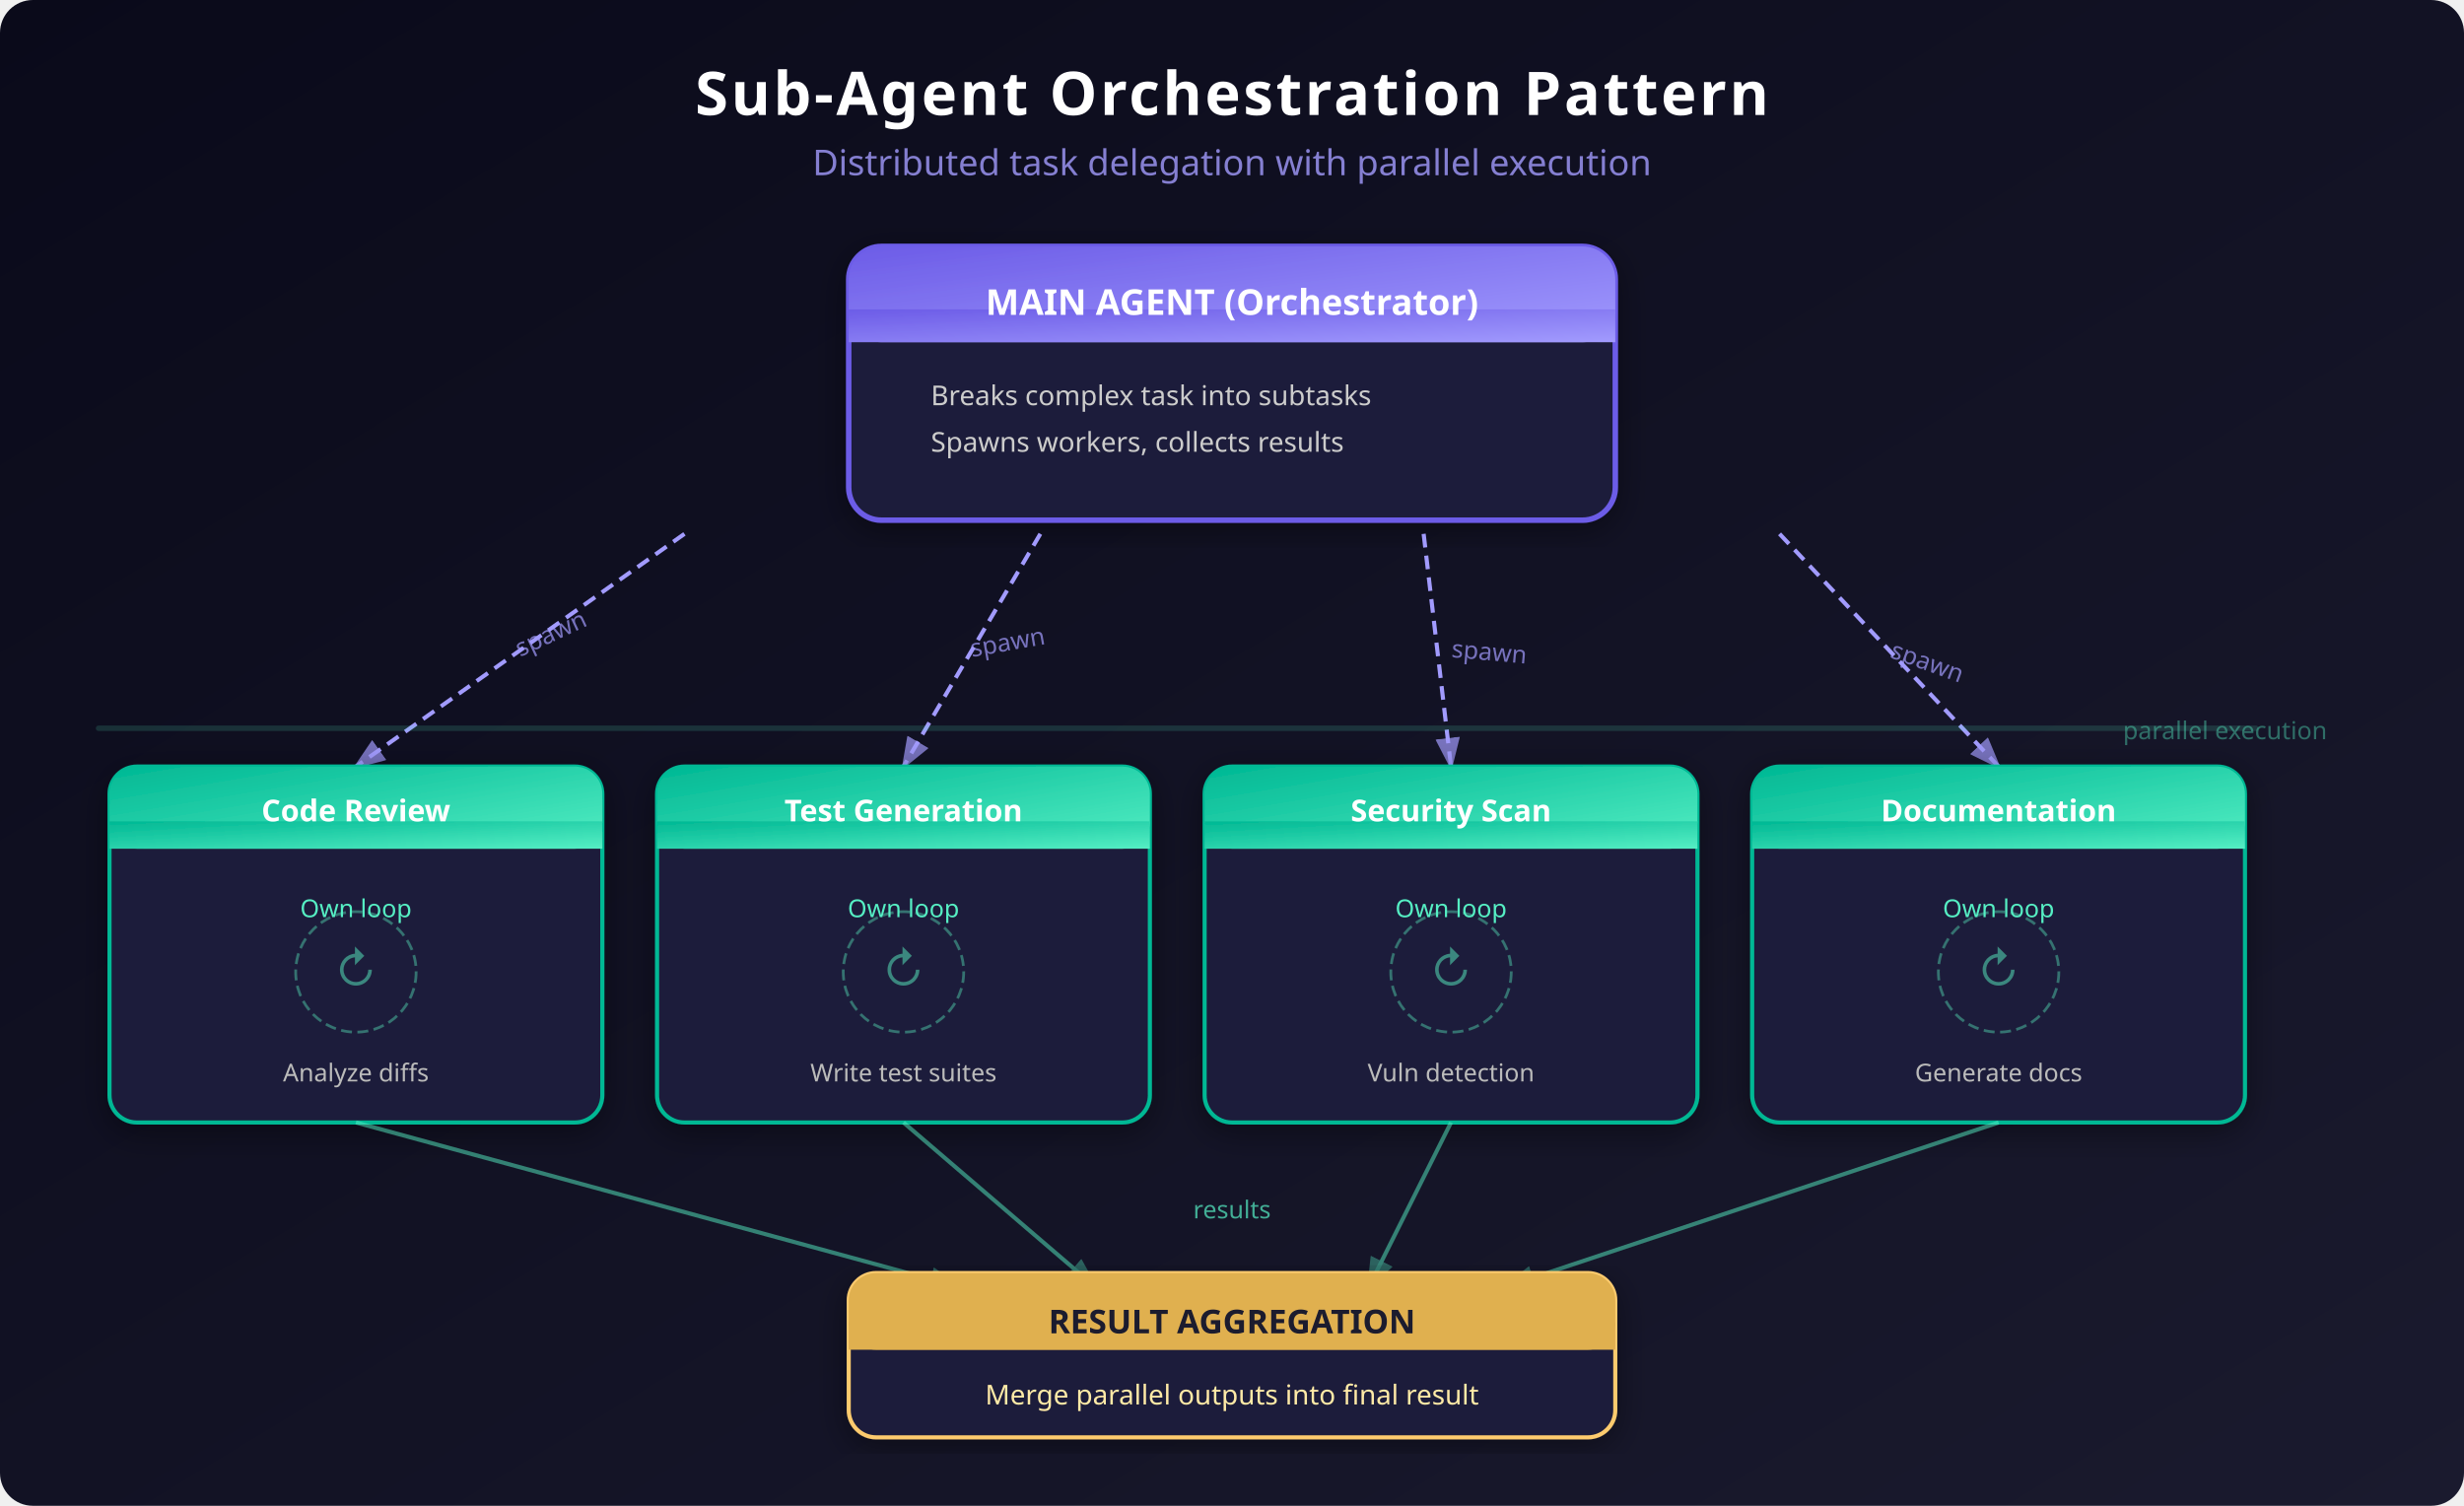
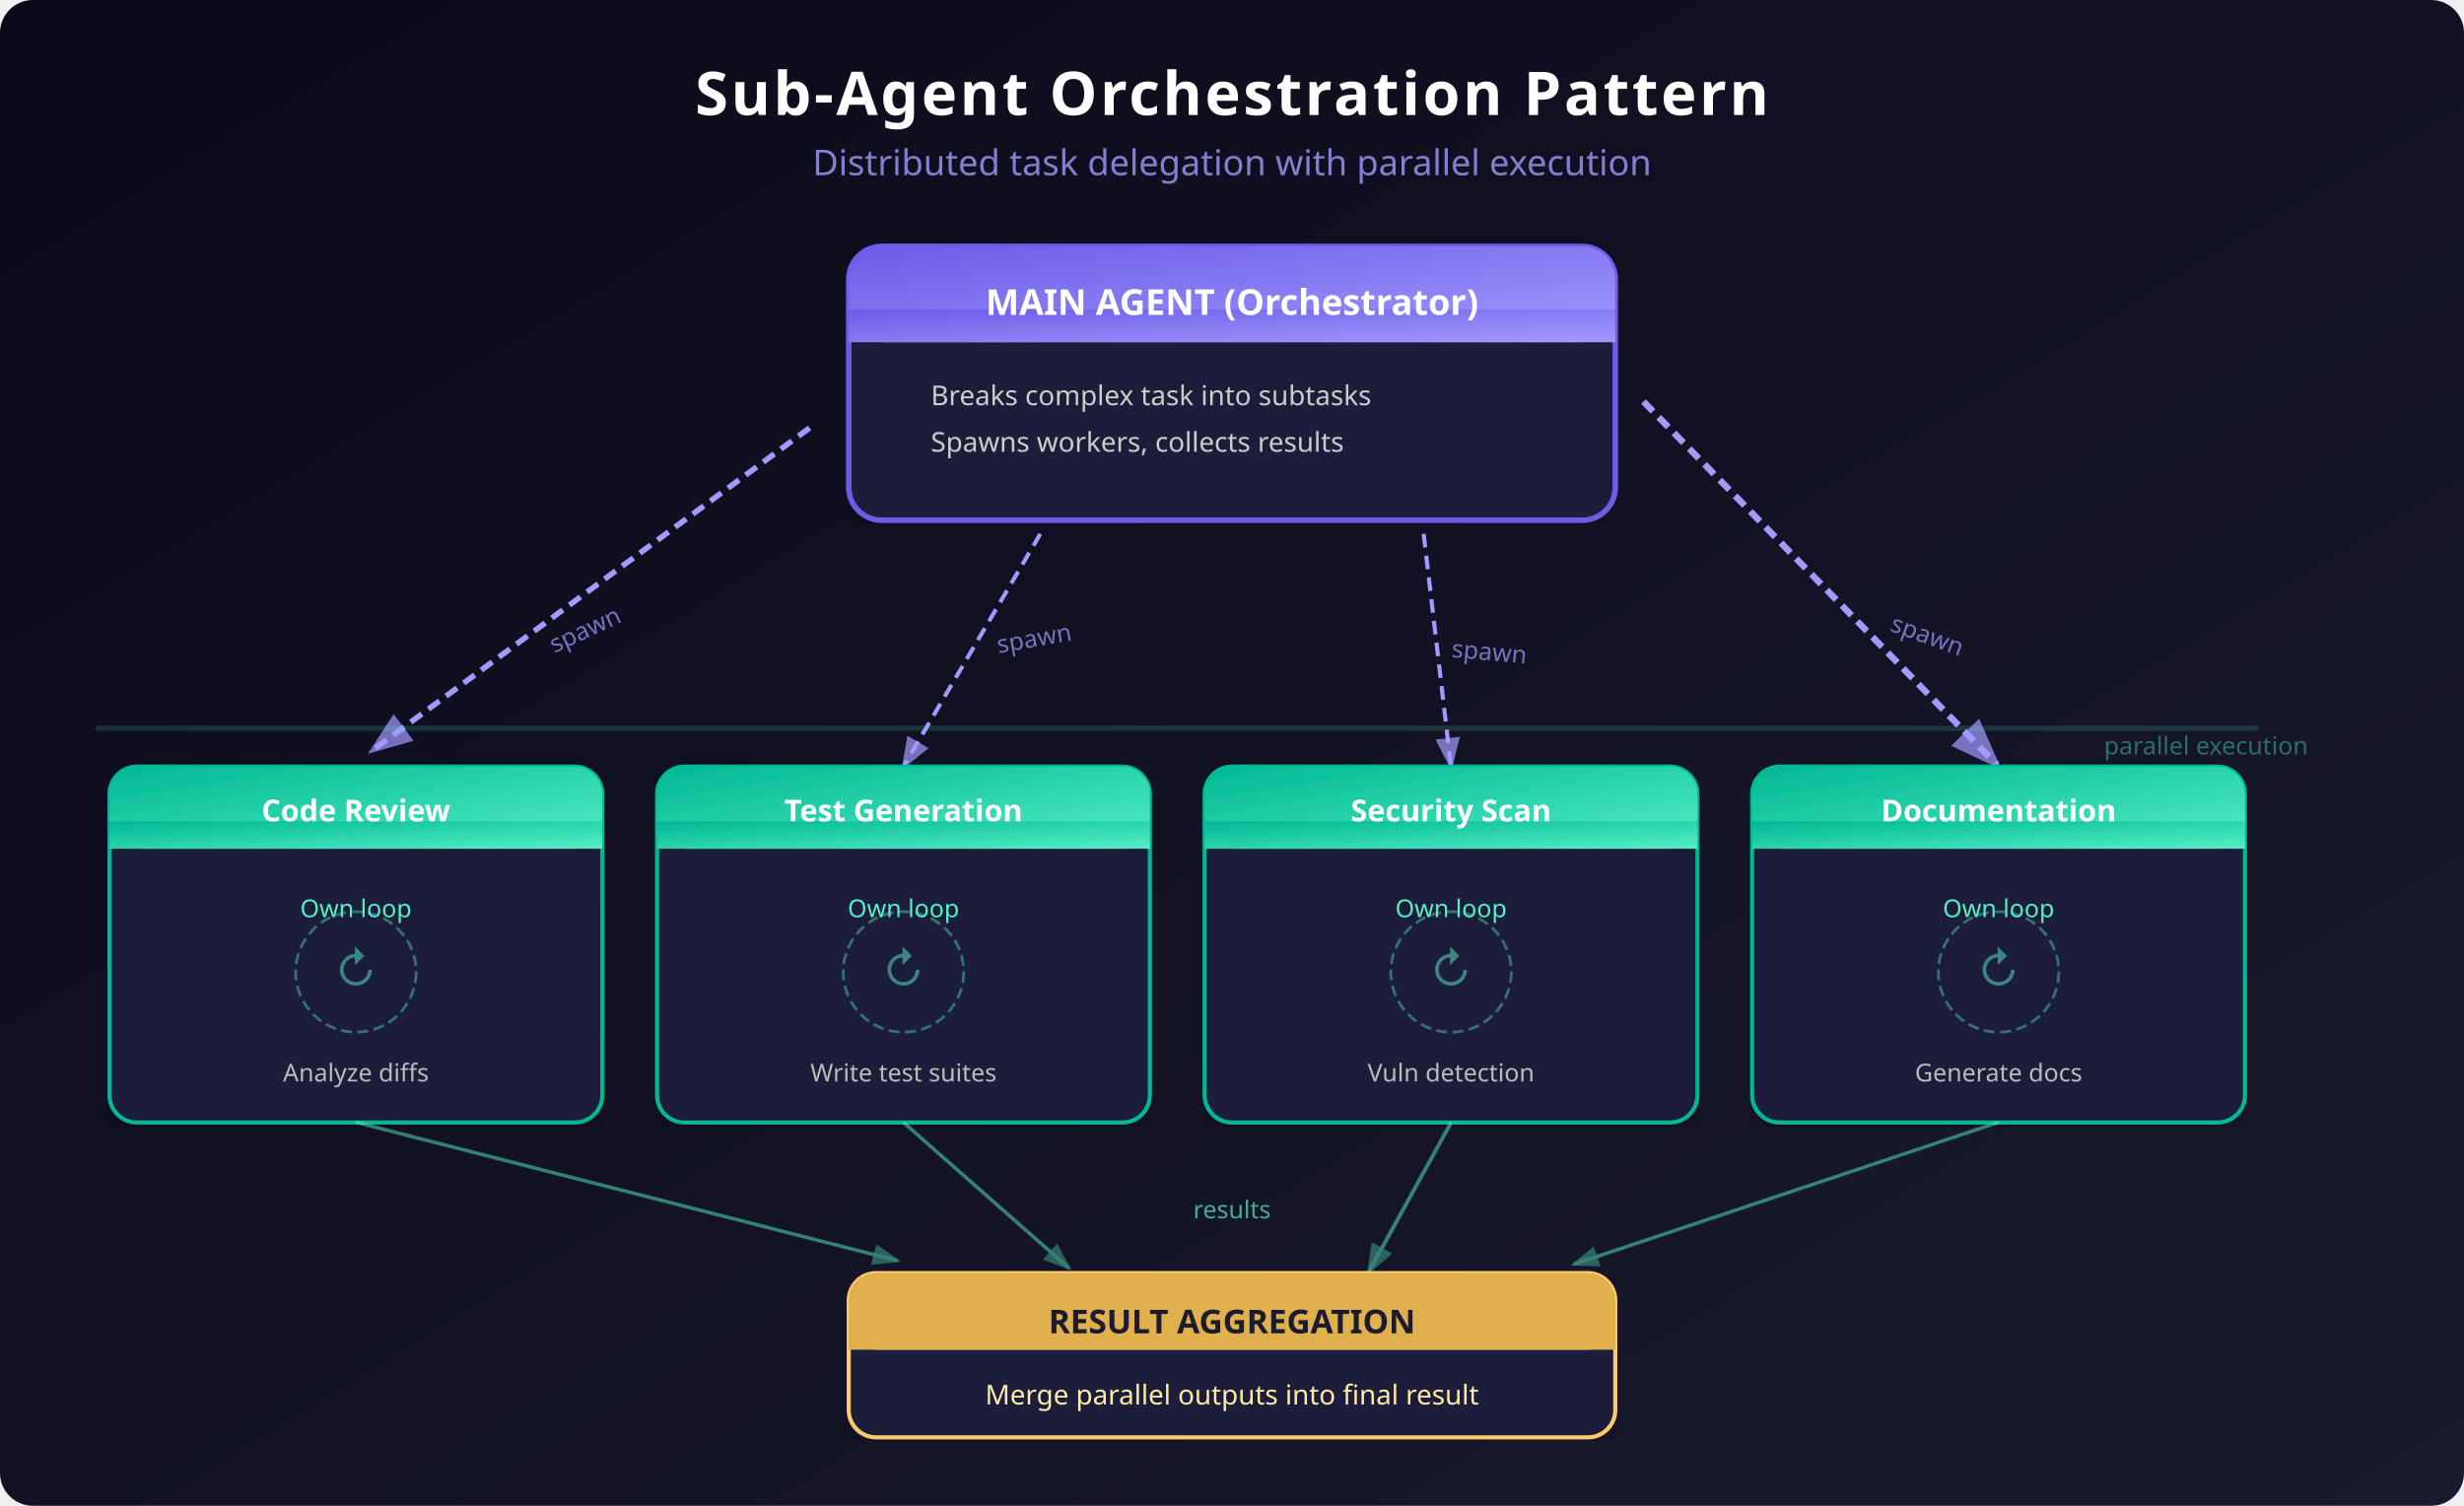
- <svg xmlns="http://www.w3.org/2000/svg" viewBox="0 0 900 550" font-family="'Segoe UI', system-ui, -apple-system, sans-serif">
-   <defs>
+ <svg xmlns="http://www.w3.org/2000/svg" viewBox="0 0 900 550" font-family="'Segoe UI', system-ui, -apple-system, sans-serif" version="1.1" id="svg160">
+   <defs id="defs24">
    <linearGradient id="bg3" x1="0%" y1="0%" x2="100%" y2="100%">
-       <stop offset="0%" style="stop-color:#0a0a1a" />
-       <stop offset="100%" style="stop-color:#1a1a2e" />
+       <stop offset="0%" style="stop-color:#0a0a1a" id="stop2" />
+       <stop offset="100%" style="stop-color:#1a1a2e" id="stop4" />
    </linearGradient>
    <linearGradient id="masterGrad" x1="0%" y1="0%" x2="100%" y2="100%">
-       <stop offset="0%" style="stop-color:#6c5ce7" />
-       <stop offset="100%" style="stop-color:#a29bfe" />
+       <stop offset="0%" style="stop-color:#6c5ce7" id="stop7" />
+       <stop offset="100%" style="stop-color:#a29bfe" id="stop9" />
    </linearGradient>
    <linearGradient id="workerGrad" x1="0%" y1="0%" x2="100%" y2="100%">
-       <stop offset="0%" style="stop-color:#00b894" />
-       <stop offset="100%" style="stop-color:#55efc4" />
+       <stop offset="0%" style="stop-color:#00b894" id="stop12" />
+       <stop offset="100%" style="stop-color:#55efc4" id="stop14" />
    </linearGradient>
-     <filter id="sh3">
+     <filter id="sh3" x="-0.004" y="-0.013" width="1.008" height="1.025">
      <feDropShadow dx="0" dy="3" stdDeviation="6" flood-color="#000" flood-opacity="0.4" />
    </filter>
    <marker id="a3" markerWidth="8" markerHeight="6" refX="7" refY="3" orient="auto">
-       <polygon points="0 0, 8 3, 0 6" fill="#a29bfe" opacity="0.7" />
+       <polygon points="0 0, 8 3, 0 6" fill="#a29bfe" opacity="0.7" id="polygon18" />
    </marker>
    <marker id="a3g" markerWidth="8" markerHeight="6" refX="7" refY="3" orient="auto">
-       <polygon points="0 0, 8 3, 0 6" fill="#55efc4" opacity="0.7" />
+       <polygon points="0 0, 8 3, 0 6" fill="#55efc4" opacity="0.7" id="polygon21" />
    </marker>
  </defs>
-   <rect width="900" height="550" fill="url(#bg3)" rx="12" />
-   <text x="450" y="42" text-anchor="middle" fill="#ffffff" font-size="22" font-weight="700" letter-spacing="1">Sub-Agent Orchestration Pattern</text>
-   <text x="450" y="64" text-anchor="middle" fill="#a29bfe" font-size="13" opacity="0.8">Distributed task delegation with parallel execution</text>
-   <g filter="url(#sh3)">
-     <rect x="310" y="90" width="280" height="100" rx="12" fill="#1e1e3a" stroke="#6c5ce7" stroke-width="2" />
-     <rect x="310" y="90" width="280" height="35" rx="12" fill="url(#masterGrad)" />
-     <rect x="310" y="113" width="280" height="12" fill="url(#masterGrad)" />
-     <text x="450" y="115" text-anchor="middle" fill="#fff" font-size="13" font-weight="700">MAIN AGENT (Orchestrator)</text>
-     <text x="340" y="148" fill="#ccc" font-size="10">Breaks complex task into subtasks</text>
-     <text x="340" y="165" fill="#ccc" font-size="10">Spawns workers, collects results</text>
+   <rect width="900" height="550" fill="url(#bg3)" rx="12" id="rect26" />
+   <text x="450" y="42" text-anchor="middle" fill="#ffffff" font-size="22" font-weight="700" letter-spacing="1" id="text28">Sub-Agent Orchestration Pattern</text>
+   <text x="450" y="64" text-anchor="middle" fill="#a29bfe" font-size="13" opacity="0.8" id="text30">Distributed task delegation with parallel execution</text>
+   <g filter="url(#sh3)" id="g44">
+     <rect x="310" y="90" width="280" height="100" rx="12" fill="#1e1e3a" stroke="#6c5ce7" stroke-width="2" id="rect32" />
+     <rect x="310" y="90" width="280" height="35" rx="12" fill="url(#masterGrad)" id="rect34" />
+     <rect x="310" y="113" width="280" height="12" fill="url(#masterGrad)" id="rect36" />
+     <text x="450" y="115" text-anchor="middle" fill="#fff" font-size="13" font-weight="700" id="text38">MAIN AGENT (Orchestrator)</text>
+     <text x="340" y="148" fill="#ccc" font-size="10" id="text40">Breaks complex task into subtasks</text>
+     <text x="340" y="165" fill="#ccc" font-size="10" id="text42">Spawns workers, collects results</text>
  </g>
-   <line x1="250" y1="195" x2="130" y2="280" stroke="#a29bfe" stroke-width="1.5" stroke-dasharray="5 3" marker-end="url(#a3)" />
-   <line x1="380" y1="195" x2="330" y2="280" stroke="#a29bfe" stroke-width="1.5" stroke-dasharray="5 3" marker-end="url(#a3)" />
-   <line x1="520" y1="195" x2="530" y2="280" stroke="#a29bfe" stroke-width="1.5" stroke-dasharray="5 3" marker-end="url(#a3)" />
-   <line x1="650" y1="195" x2="730" y2="280" stroke="#a29bfe" stroke-width="1.5" stroke-dasharray="5 3" marker-end="url(#a3)" />
-   <text x="190" y="240" fill="#a29bfe" font-size="9" opacity="0.7" transform="rotate(-25, 190, 240)">spawn</text>
-   <text x="355" y="240" fill="#a29bfe" font-size="9" opacity="0.7" transform="rotate(-10, 355, 240)">spawn</text>
-   <text x="530" y="240" fill="#a29bfe" font-size="9" opacity="0.7" transform="rotate(5, 530, 240)">spawn</text>
-   <text x="690" y="240" fill="#a29bfe" font-size="9" opacity="0.7" transform="rotate(20, 690, 240)">spawn</text>
-   <g filter="url(#sh3)">
-     <rect x="40" y="280" width="180" height="130" rx="10" fill="#1e1e3a" stroke="#00b894" stroke-width="1.5" />
-     <rect x="40" y="280" width="180" height="30" rx="10" fill="url(#workerGrad)" />
-     <rect x="40" y="300" width="180" height="10" fill="url(#workerGrad)" />
-     <text x="130" y="300" text-anchor="middle" fill="#fff" font-size="11" font-weight="700">Code Review</text>
-     <circle cx="130" cy="355" r="22" fill="none" stroke="#55efc4" stroke-width="1" stroke-dasharray="4 2" opacity="0.4" />
-     <text x="130" y="335" text-anchor="middle" fill="#55efc4" font-size="9">Own loop</text>
-     <text x="130" y="360" text-anchor="middle" fill="#55efc4" font-size="16" opacity="0.5">↻</text>
-     <text x="130" y="395" text-anchor="middle" fill="#bbb" font-size="9">Analyze diffs</text>
+   <line x1="295.698" y1="156.3" x2="135.985" y2="274.126" stroke="#a29bfe" stroke-width="2.037" stroke-dasharray="5, 3" marker-end="url(#a3)" id="line46" />
+   <line x1="380" y1="195" x2="330" y2="280" stroke="#a29bfe" stroke-width="1.5" stroke-dasharray="5 3" marker-end="url(#a3)" id="line48" />
+   <line x1="520" y1="195" x2="530" y2="280" stroke="#a29bfe" stroke-width="1.5" stroke-dasharray="5 3" marker-end="url(#a3)" id="line50" />
+   <line x1="600.281" y1="146.666" x2="729.39" y2="279.367" stroke="#a29bfe" stroke-width="2.381" stroke-dasharray="5, 3" marker-end="url(#a3)" id="line52" />
+   <text x="82.694" y="301.838" fill="#a29bfe" font-size="9px" opacity="0.7" transform="rotate(-25)" id="text54">spawn</text>
+   <text x="317.753" y="298.32" fill="#a29bfe" font-size="9px" opacity="0.7" transform="rotate(-10)" id="text56">spawn</text>
+   <text x="530" y="240" fill="#a29bfe" font-size="9" opacity="0.7" transform="rotate(5, 530, 240)" id="text58">spawn</text>
+   <text x="727.145" y="-19.61" fill="#a29bfe" font-size="9px" opacity="0.7" transform="rotate(20)" id="text60">spawn</text>
+   <g filter="url(#sh3)" id="g78">
+     <rect x="40" y="280" width="180" height="130" rx="10" fill="#1e1e3a" stroke="#00b894" stroke-width="1.5" id="rect62" />
+     <rect x="40" y="280" width="180" height="30" rx="10" fill="url(#workerGrad)" id="rect64" />
+     <rect x="40" y="300" width="180" height="10" fill="url(#workerGrad)" id="rect66" />
+     <text x="130" y="300" text-anchor="middle" fill="#fff" font-size="11" font-weight="700" id="text68">Code Review</text>
+     <circle cx="130" cy="355" r="22" fill="none" stroke="#55efc4" stroke-width="1" stroke-dasharray="4 2" opacity="0.4" id="circle70" />
+     <text x="130" y="335" text-anchor="middle" fill="#55efc4" font-size="9" id="text72">Own loop</text>
+     <text x="130" y="360" text-anchor="middle" fill="#55efc4" font-size="16" opacity="0.5" id="text74">↻</text>
+     <text x="130" y="395" text-anchor="middle" fill="#bbb" font-size="9" id="text76">Analyze diffs</text>
  </g>
-   <g filter="url(#sh3)">
-     <rect x="240" y="280" width="180" height="130" rx="10" fill="#1e1e3a" stroke="#00b894" stroke-width="1.5" />
-     <rect x="240" y="280" width="180" height="30" rx="10" fill="url(#workerGrad)" />
-     <rect x="240" y="300" width="180" height="10" fill="url(#workerGrad)" />
-     <text x="330" y="300" text-anchor="middle" fill="#fff" font-size="11" font-weight="700">Test Generation</text>
-     <circle cx="330" cy="355" r="22" fill="none" stroke="#55efc4" stroke-width="1" stroke-dasharray="4 2" opacity="0.4" />
-     <text x="330" y="335" text-anchor="middle" fill="#55efc4" font-size="9">Own loop</text>
-     <text x="330" y="360" text-anchor="middle" fill="#55efc4" font-size="16" opacity="0.5">↻</text>
-     <text x="330" y="395" text-anchor="middle" fill="#bbb" font-size="9">Write test suites</text>
+   <g filter="url(#sh3)" id="g96">
+     <rect x="240" y="280" width="180" height="130" rx="10" fill="#1e1e3a" stroke="#00b894" stroke-width="1.5" id="rect80" />
+     <rect x="240" y="280" width="180" height="30" rx="10" fill="url(#workerGrad)" id="rect82" />
+     <rect x="240" y="300" width="180" height="10" fill="url(#workerGrad)" id="rect84" />
+     <text x="330" y="300" text-anchor="middle" fill="#fff" font-size="11" font-weight="700" id="text86">Test Generation</text>
+     <circle cx="330" cy="355" r="22" fill="none" stroke="#55efc4" stroke-width="1" stroke-dasharray="4 2" opacity="0.4" id="circle88" />
+     <text x="330" y="335" text-anchor="middle" fill="#55efc4" font-size="9" id="text90">Own loop</text>
+     <text x="330" y="360" text-anchor="middle" fill="#55efc4" font-size="16" opacity="0.5" id="text92">↻</text>
+     <text x="330" y="395" text-anchor="middle" fill="#bbb" font-size="9" id="text94">Write test suites</text>
  </g>
-   <g filter="url(#sh3)">
-     <rect x="440" y="280" width="180" height="130" rx="10" fill="#1e1e3a" stroke="#00b894" stroke-width="1.5" />
-     <rect x="440" y="280" width="180" height="30" rx="10" fill="url(#workerGrad)" />
-     <rect x="440" y="300" width="180" height="10" fill="url(#workerGrad)" />
-     <text x="530" y="300" text-anchor="middle" fill="#fff" font-size="11" font-weight="700">Security Scan</text>
-     <circle cx="530" cy="355" r="22" fill="none" stroke="#55efc4" stroke-width="1" stroke-dasharray="4 2" opacity="0.4" />
-     <text x="530" y="335" text-anchor="middle" fill="#55efc4" font-size="9">Own loop</text>
-     <text x="530" y="360" text-anchor="middle" fill="#55efc4" font-size="16" opacity="0.5">↻</text>
-     <text x="530" y="395" text-anchor="middle" fill="#bbb" font-size="9">Vuln detection</text>
+   <g filter="url(#sh3)" id="g114">
+     <rect x="440" y="280" width="180" height="130" rx="10" fill="#1e1e3a" stroke="#00b894" stroke-width="1.5" id="rect98" />
+     <rect x="440" y="280" width="180" height="30" rx="10" fill="url(#workerGrad)" id="rect100" />
+     <rect x="440" y="300" width="180" height="10" fill="url(#workerGrad)" id="rect102" />
+     <text x="530" y="300" text-anchor="middle" fill="#fff" font-size="11" font-weight="700" id="text104">Security Scan</text>
+     <circle cx="530" cy="355" r="22" fill="none" stroke="#55efc4" stroke-width="1" stroke-dasharray="4 2" opacity="0.4" id="circle106" />
+     <text x="530" y="335" text-anchor="middle" fill="#55efc4" font-size="9" id="text108">Own loop</text>
+     <text x="530" y="360" text-anchor="middle" fill="#55efc4" font-size="16" opacity="0.5" id="text110">↻</text>
+     <text x="530" y="395" text-anchor="middle" fill="#bbb" font-size="9" id="text112">Vuln detection</text>
  </g>
-   <g filter="url(#sh3)">
-     <rect x="640" y="280" width="180" height="130" rx="10" fill="#1e1e3a" stroke="#00b894" stroke-width="1.5" />
-     <rect x="640" y="280" width="180" height="30" rx="10" fill="url(#workerGrad)" />
-     <rect x="640" y="300" width="180" height="10" fill="url(#workerGrad)" />
-     <text x="730" y="300" text-anchor="middle" fill="#fff" font-size="11" font-weight="700">Documentation</text>
-     <circle cx="730" cy="355" r="22" fill="none" stroke="#55efc4" stroke-width="1" stroke-dasharray="4 2" opacity="0.4" />
-     <text x="730" y="335" text-anchor="middle" fill="#55efc4" font-size="9">Own loop</text>
-     <text x="730" y="360" text-anchor="middle" fill="#55efc4" font-size="16" opacity="0.5">↻</text>
-     <text x="730" y="395" text-anchor="middle" fill="#bbb" font-size="9">Generate docs</text>
+   <g filter="url(#sh3)" id="g132">
+     <rect x="640" y="280" width="180" height="130" rx="10" fill="#1e1e3a" stroke="#00b894" stroke-width="1.5" id="rect116" />
+     <rect x="640" y="280" width="180" height="30" rx="10" fill="url(#workerGrad)" id="rect118" />
+     <rect x="640" y="300" width="180" height="10" fill="url(#workerGrad)" id="rect120" />
+     <text x="730" y="300" text-anchor="middle" fill="#fff" font-size="11" font-weight="700" id="text122">Documentation</text>
+     <circle cx="730" cy="355" r="22" fill="none" stroke="#55efc4" stroke-width="1" stroke-dasharray="4 2" opacity="0.4" id="circle124" />
+     <text x="730" y="335" text-anchor="middle" fill="#55efc4" font-size="9" id="text126">Own loop</text>
+     <text x="730" y="360" text-anchor="middle" fill="#55efc4" font-size="16" opacity="0.5" id="text128">↻</text>
+     <text x="730" y="395" text-anchor="middle" fill="#bbb" font-size="9" id="text130">Generate docs</text>
  </g>
-   <line x1="130" y1="410" x2="350" y2="470" stroke="#55efc4" stroke-width="1.5" marker-end="url(#a3g)" opacity="0.5" />
-   <line x1="330" y1="410" x2="400" y2="470" stroke="#55efc4" stroke-width="1.5" marker-end="url(#a3g)" opacity="0.5" />
-   <line x1="530" y1="410" x2="500" y2="470" stroke="#55efc4" stroke-width="1.5" marker-end="url(#a3g)" opacity="0.5" />
-   <line x1="730" y1="410" x2="550" y2="470" stroke="#55efc4" stroke-width="1.5" marker-end="url(#a3g)" opacity="0.5" />
-   <text x="450" y="445" text-anchor="middle" fill="#55efc4" font-size="9" opacity="0.7">results</text>
-   <g filter="url(#sh3)">
-     <rect x="310" y="465" width="280" height="60" rx="10" fill="#1e1e3a" stroke="#fdcb6e" stroke-width="1.5" />
-     <rect x="310" y="465" width="280" height="28" rx="10" fill="#e0b050" />
-     <rect x="310" y="483" width="280" height="10" fill="#e0b050" />
-     <text x="450" y="487" text-anchor="middle" fill="#1a1a2e" font-size="12" font-weight="700">RESULT AGGREGATION</text>
-     <text x="450" y="513" text-anchor="middle" fill="#ffeaa7" font-size="10">Merge parallel outputs into final result</text>
+   <line x1="129.952" y1="409.914" x2="327.936" y2="460.493" stroke="#55efc4" stroke-width="1.306" marker-end="url(#a3g)" opacity="0.5" id="line134" />
+   <line x1="329.943" y1="409.927" x2="390.417" y2="463.17" stroke="#55efc4" stroke-width="1.313" marker-end="url(#a3g)" opacity="0.5" id="line136" />
+   <line x1="530.035" y1="410.004" x2="499.97" y2="464.529" stroke="#55efc4" stroke-width="1.431" marker-end="url(#a3g)" opacity="0.5" id="line138" />
+   <line x1="730.031" y1="409.902" x2="574.822" y2="461.793" stroke="#55efc4" stroke-width="1.295" marker-end="url(#a3g)" opacity="0.5" id="line140" />
+   <text x="450" y="445" text-anchor="middle" fill="#55efc4" font-size="9" opacity="0.7" id="text142">results</text>
+   <g filter="url(#sh3)" id="g154">
+     <rect x="310" y="465" width="280" height="60" rx="10" fill="#1e1e3a" stroke="#fdcb6e" stroke-width="1.5" id="rect144" />
+     <rect x="310" y="465" width="280" height="28" rx="10" fill="#e0b050" id="rect146" />
+     <rect x="310" y="483" width="280" height="10" fill="#e0b050" id="rect148" />
+     <text x="450" y="487" text-anchor="middle" fill="#1a1a2e" font-size="12" font-weight="700" id="text150">RESULT AGGREGATION</text>
+     <text x="450" y="513" text-anchor="middle" fill="#ffeaa7" font-size="10" id="text152">Merge parallel outputs into final result</text>
  </g>
-   <rect x="35" y="265" width="790" height="2" rx="1" fill="#55efc4" opacity="0.15" />
-   <text x="850" y="270" text-anchor="end" fill="#55efc4" font-size="9" opacity="0.4">parallel execution</text>
+   <rect x="35" y="265" width="790" height="2" rx="1" fill="#55efc4" opacity="0.15" id="rect156" />
+   <text x="843.051" y="275.559" text-anchor="end" fill="#55efc4" font-size="9px" opacity="0.4" id="text158">parallel execution</text>
</svg>
